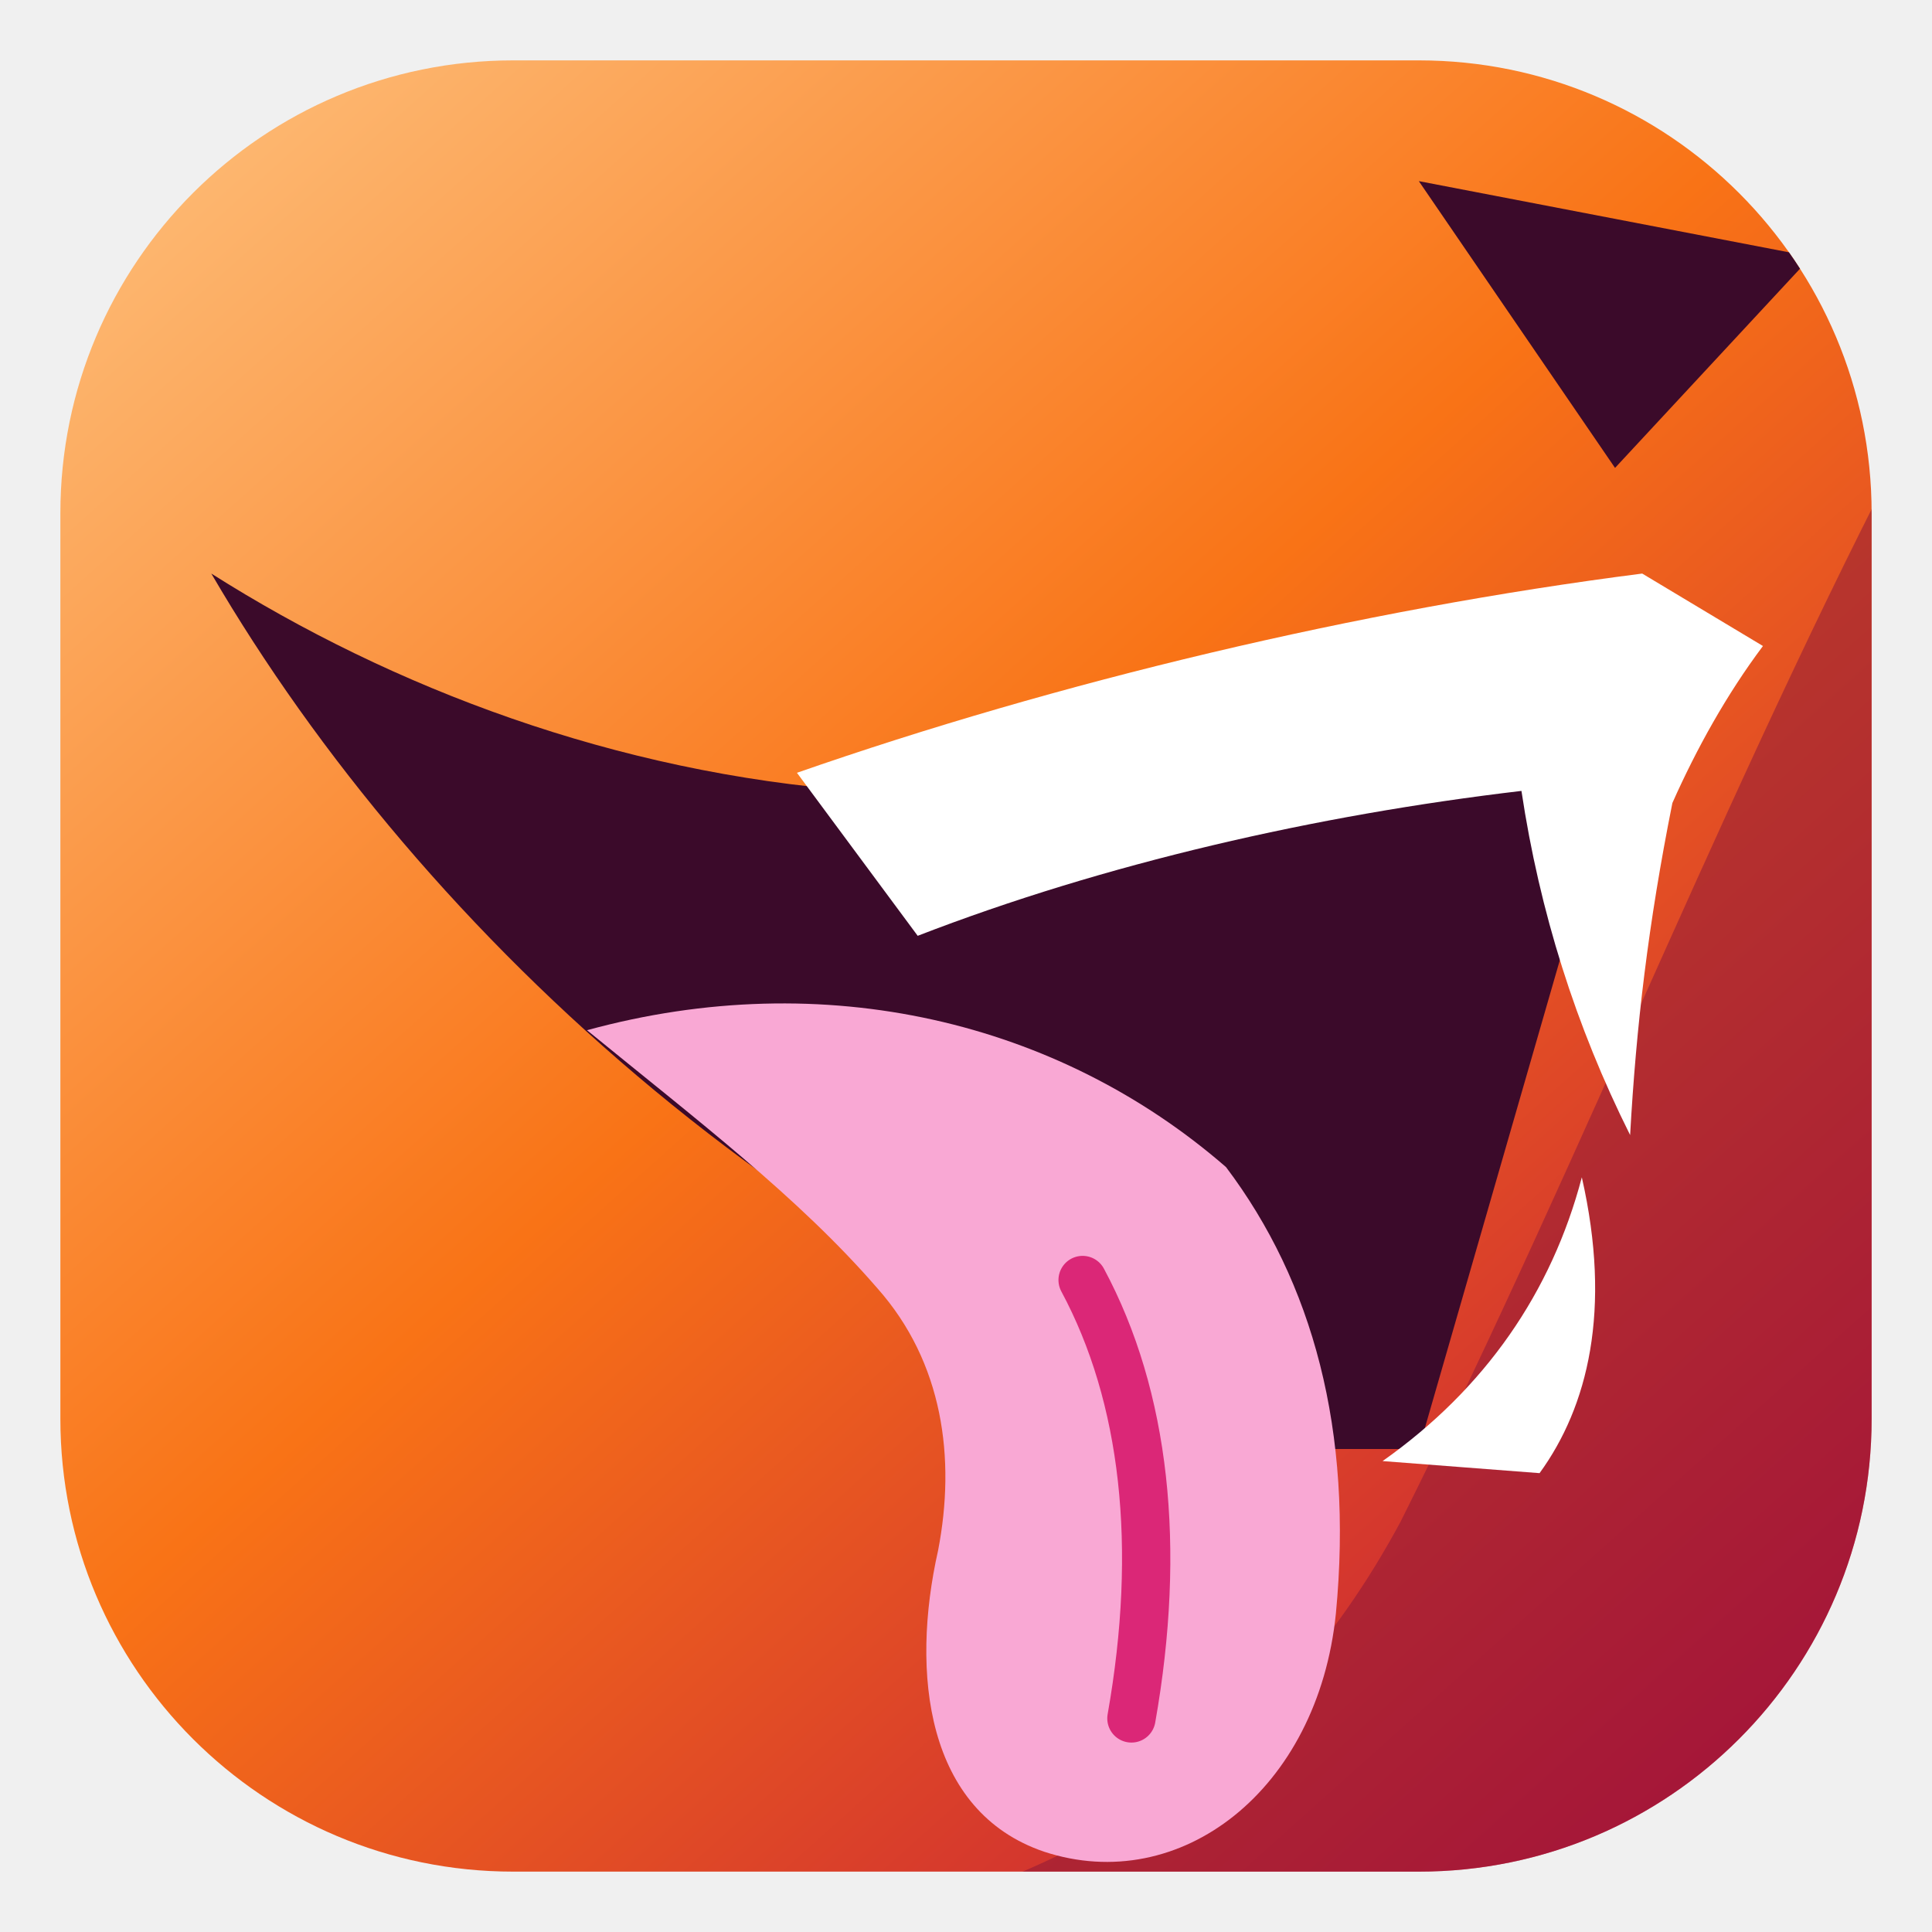
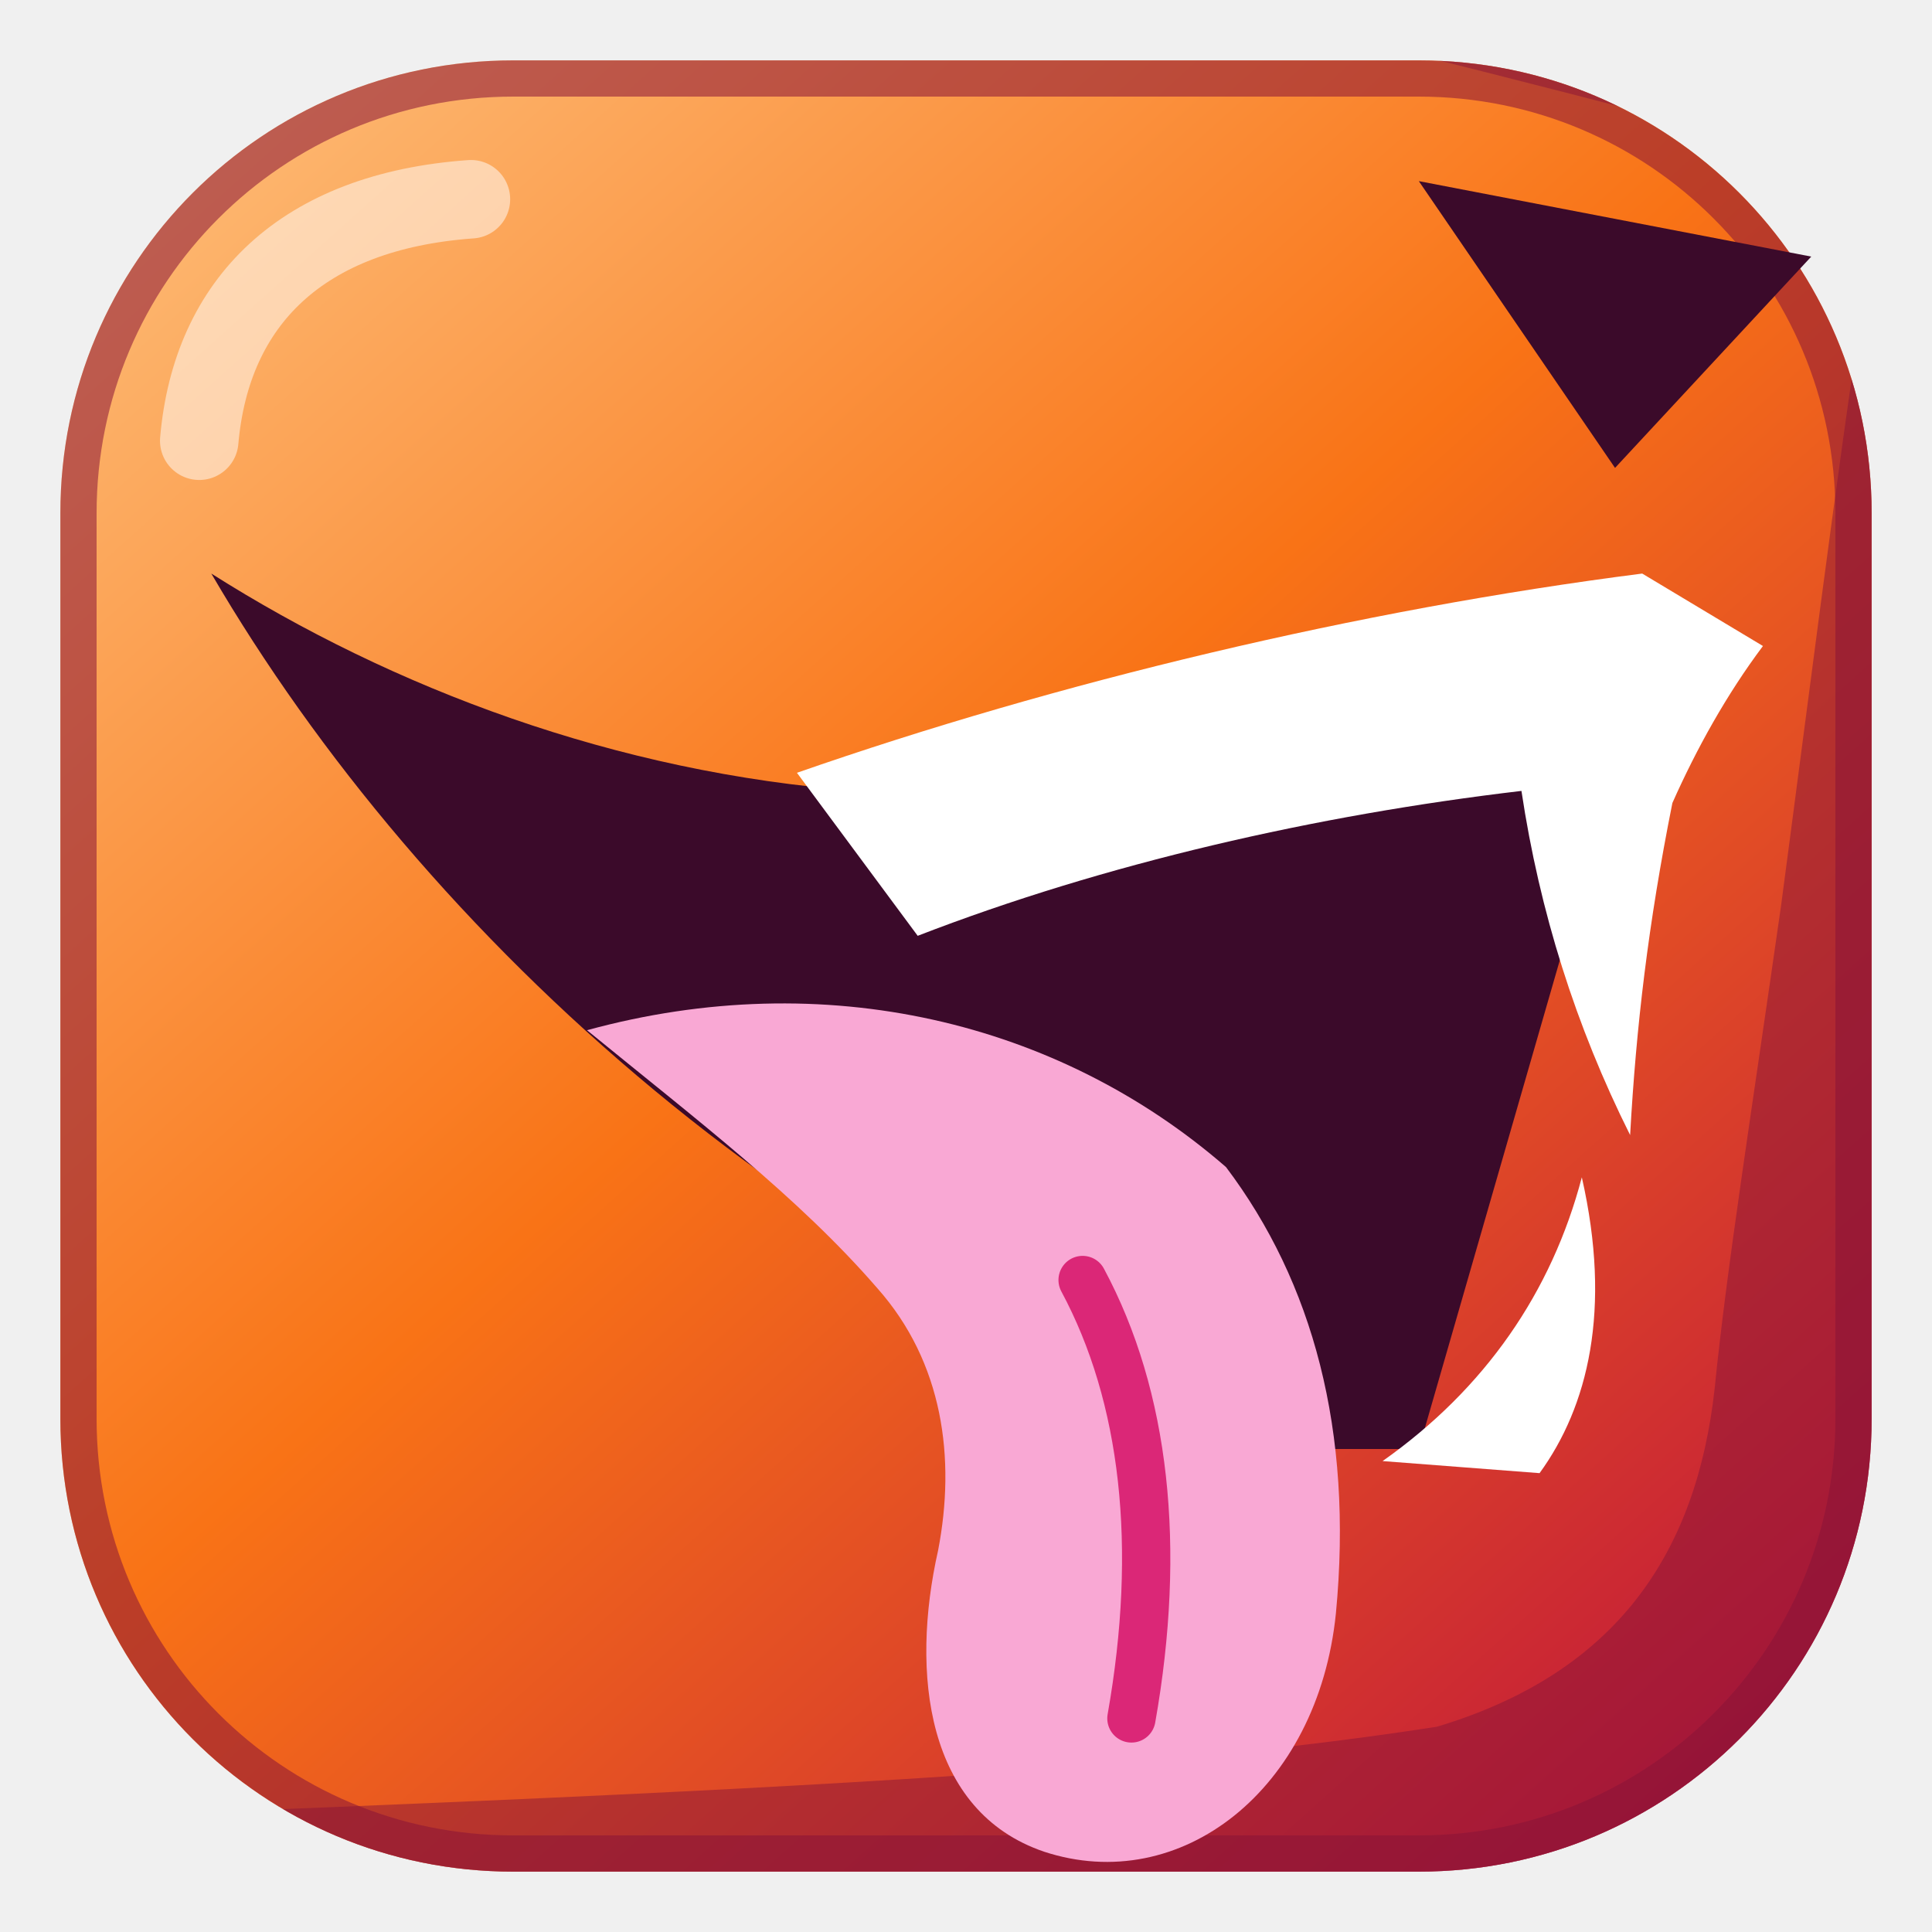
<svg xmlns="http://www.w3.org/2000/svg" viewBox="0 0 64 64">
  <defs>
    <linearGradient id="t" x1="6" y1="4" x2="58" y2="62" gradientUnits="userSpaceOnUse">
      <stop offset="0" stop-color="#fdba74" />
      <stop offset=".45" stop-color="#f97316" />
      <stop offset="1" stop-color="#be123c" />
    </linearGradient>
    <clipPath id="c">
-       <rect x="2" y="2" width="60" height="60" rx="15" />
+       <path d="M17 2 H47 C55.3 2 62 8.7 62 17 V47 C62 55.3 55.3 62 47 62 H17 C8.7 62 2 55.3 2 47 V17 C2 8.7 8.7 2 17 2Z" />
    </clipPath>
  </defs>
-   <rect x="2" y="2" width="60" height="60" rx="15" fill="url(#t)" />
+   <path d="M17 2 H47 C55.3 2 62 8.7 62 17 V47 C62 55.3 55.3 62 47 62 H17 C8.7 62 2 55.3 2 47 V17 C2 8.7 8.7 2 17 2Z" fill="url(#t)" />
  <g clip-path="url(#c)">
-     <path d="M47 6 L60 8.5 L53.5 15.5 Z" fill="#3b0a2a" />
-     <path d="M7 19 C14 31 27 43 43.5 48 L47 48 L54.5 22 C45 21.6 36.5 23.5 28.4 26.2 C20.4 25.6 13 22.8 7 19Z" fill="#3b0a2a" />
-     <path d="M64 13 C57.6 25 52.6 38 46.4 50.4 C42 58.6 35 62.6 27 64 H64Z" fill="#881337" opacity=".5" />
-     <path d="M26.4 25.6 C35 22.6 45 20.2 54.4 19 L58.4 21.4 C57.2 23 56.2 24.8 55.4 26.6 C54.6 30.6 54.2 34 54 37.6 C52.2 34 51 30.2 50.4 26.2 C43.6 27 36.6 28.6 30.4 31 Z" fill="#fff" />
-     <g transform="translate(3 1.6) rotate(-4 30 40)">
-       <path d="M17 31.6 C25 30 32.6 32.4 37.8 37.6 C40.4 41.6 41.4 46.6 40.4 52.6 C39.4 58.4 34.6 61.6 30.2 59.8 C26.4 58.2 26.2 53.6 27.4 49.6 C28.2 46.6 28 43.4 26 40.8 C23.6 37.6 20.4 34.8 17 31.6Z" fill="#f9a8d4" />
-       <path d="M32.8 41 C34.6 45 34.8 50 33.4 55.6" fill="none" stroke="#db2777" stroke-width="1.6" stroke-linecap="round" />
-     </g>
-     <path d="M45.8 48.4 C49.2 46 51.4 42.8 52.4 39 C53.4 43.4 52.6 46.6 51 48.8 Z" fill="#fff" />
+     <path d="M-30 -30 H90 V90 H-30 Z M-20 -10.5 L1 -7.4 C26 -3.6 44 1 57 4.4 C59.6 5.2 61 6.6 61.8 9.4 C60.8 16 59.8 24 59 30 C58 37 57.2 42 56.8 46 C56.2 51.4 53.6 55.4 47.6 57.2 C36 59 20 59.6 -20 61 Z" fill-rule="evenodd" fill="#881337" opacity="0.50" />
+     <path d="M6.6 14.6 C7 10 10 7 15.6 6.6" fill="none" stroke="#fff" stroke-width="2.6" stroke-linecap="round" opacity=".5" />
+     <path d="M17 2 H47 C55.3 2 62 8.7 62 17 V47 C62 55.3 55.3 62 47 62 H17 C8.7 62 2 55.3 2 47 V17 C2 8.7 8.7 2 17 2Z" fill="none" stroke="#881337" stroke-width="2.4" opacity=".55" />
  </g>
+   <path d="M47 6 L60 8.5 L53.5 15.5 Z" fill="#3b0a2a" />
+   <path d="M7 19 C14 31 27 43 43.5 48 L47 48 L54.5 22 C45 21.6 36.5 23.5 28.4 26.2 C20.4 25.6 13 22.8 7 19Z" fill="#3b0a2a" />
+   <path d="M26.4 25.6 C35 22.6 45 20.2 54.4 19 L58.4 21.4 C57.2 23 56.2 24.8 55.4 26.6 C54.6 30.6 54.2 34 54 37.6 C52.2 34 51 30.2 50.4 26.2 C43.6 27 36.6 28.6 30.4 31 Z" fill="#fff" />
+   <g transform="translate(3 1.6) rotate(-4 30 40)">
+     <path d="M17 31.6 C25 30 32.6 32.4 37.8 37.6 C40.4 41.6 41.4 46.6 40.4 52.6 C39.4 58.4 34.6 61.6 30.2 59.8 C26.4 58.2 26.2 53.6 27.4 49.6 C28.2 46.6 28 43.4 26 40.8 C23.6 37.6 20.4 34.8 17 31.6Z" fill="#f9a8d4" />
+     <path d="M32.8 41 C34.6 45 34.8 50 33.4 55.6" fill="none" stroke="#db2777" stroke-width="1.6" stroke-linecap="round" />
+   </g>
+   <path d="M45.8 48.4 C49.2 46 51.4 42.8 52.4 39 C53.4 43.4 52.6 46.6 51 48.8 Z" fill="#fff" />
</svg>
